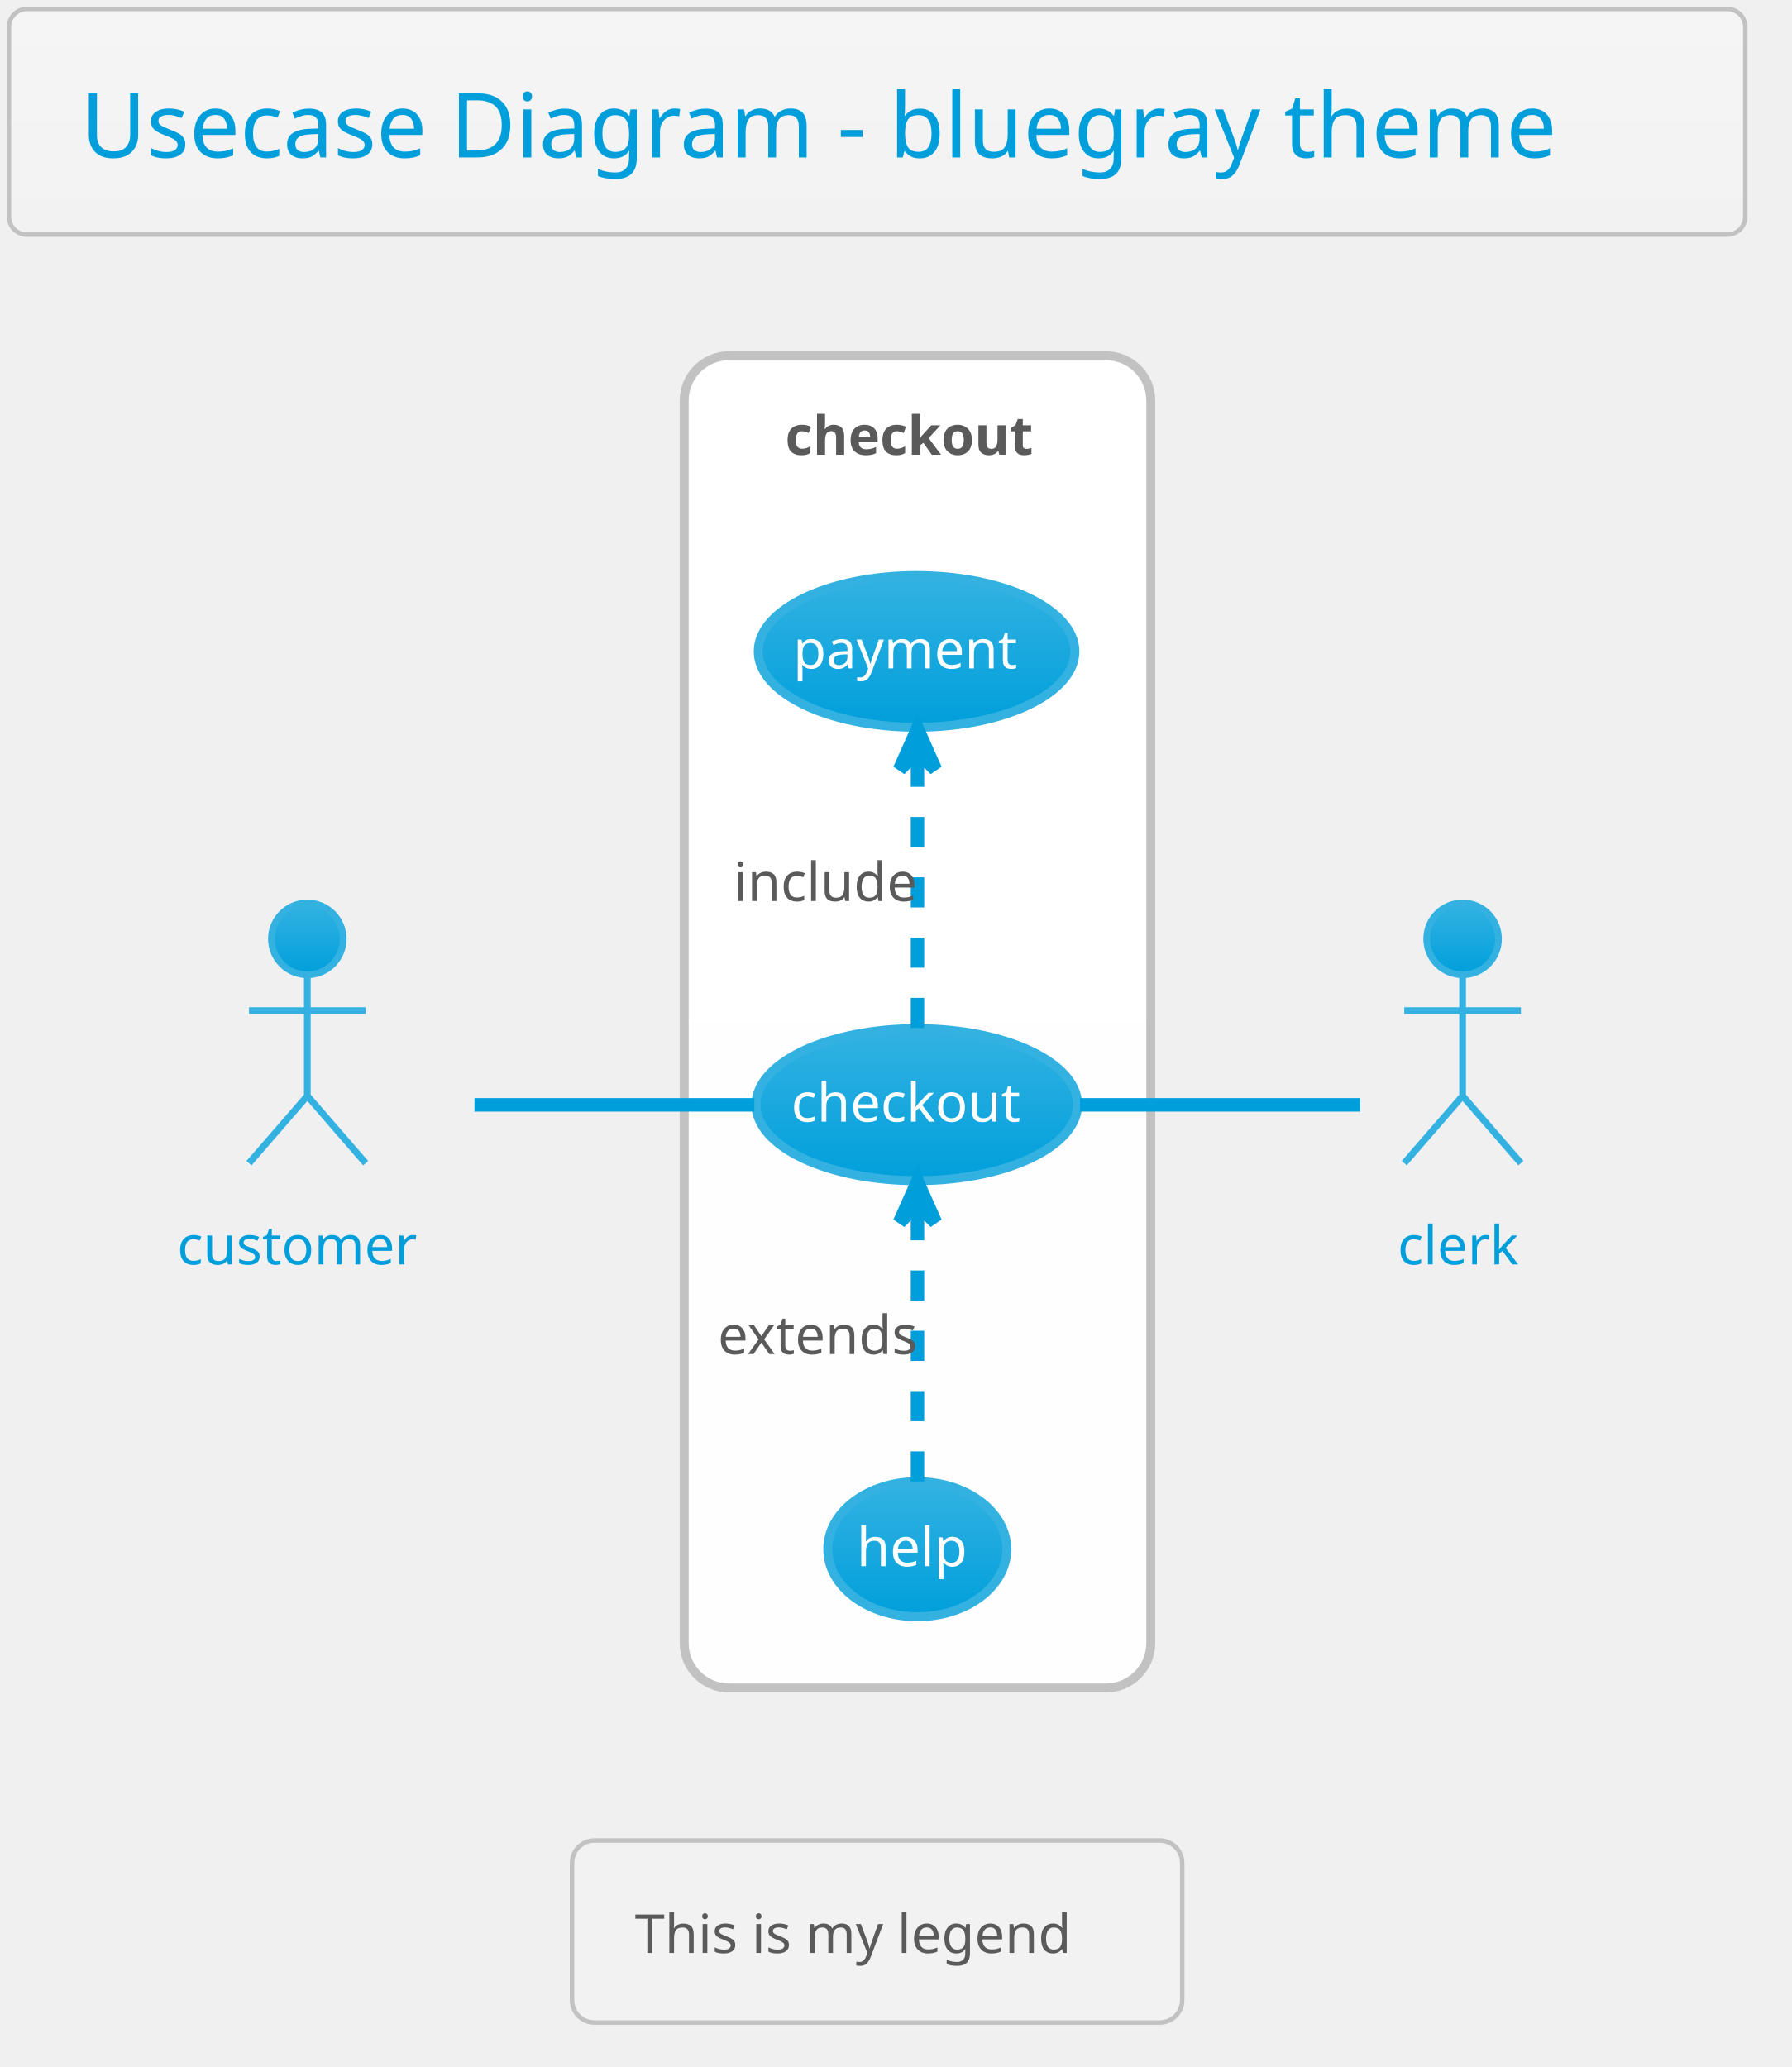
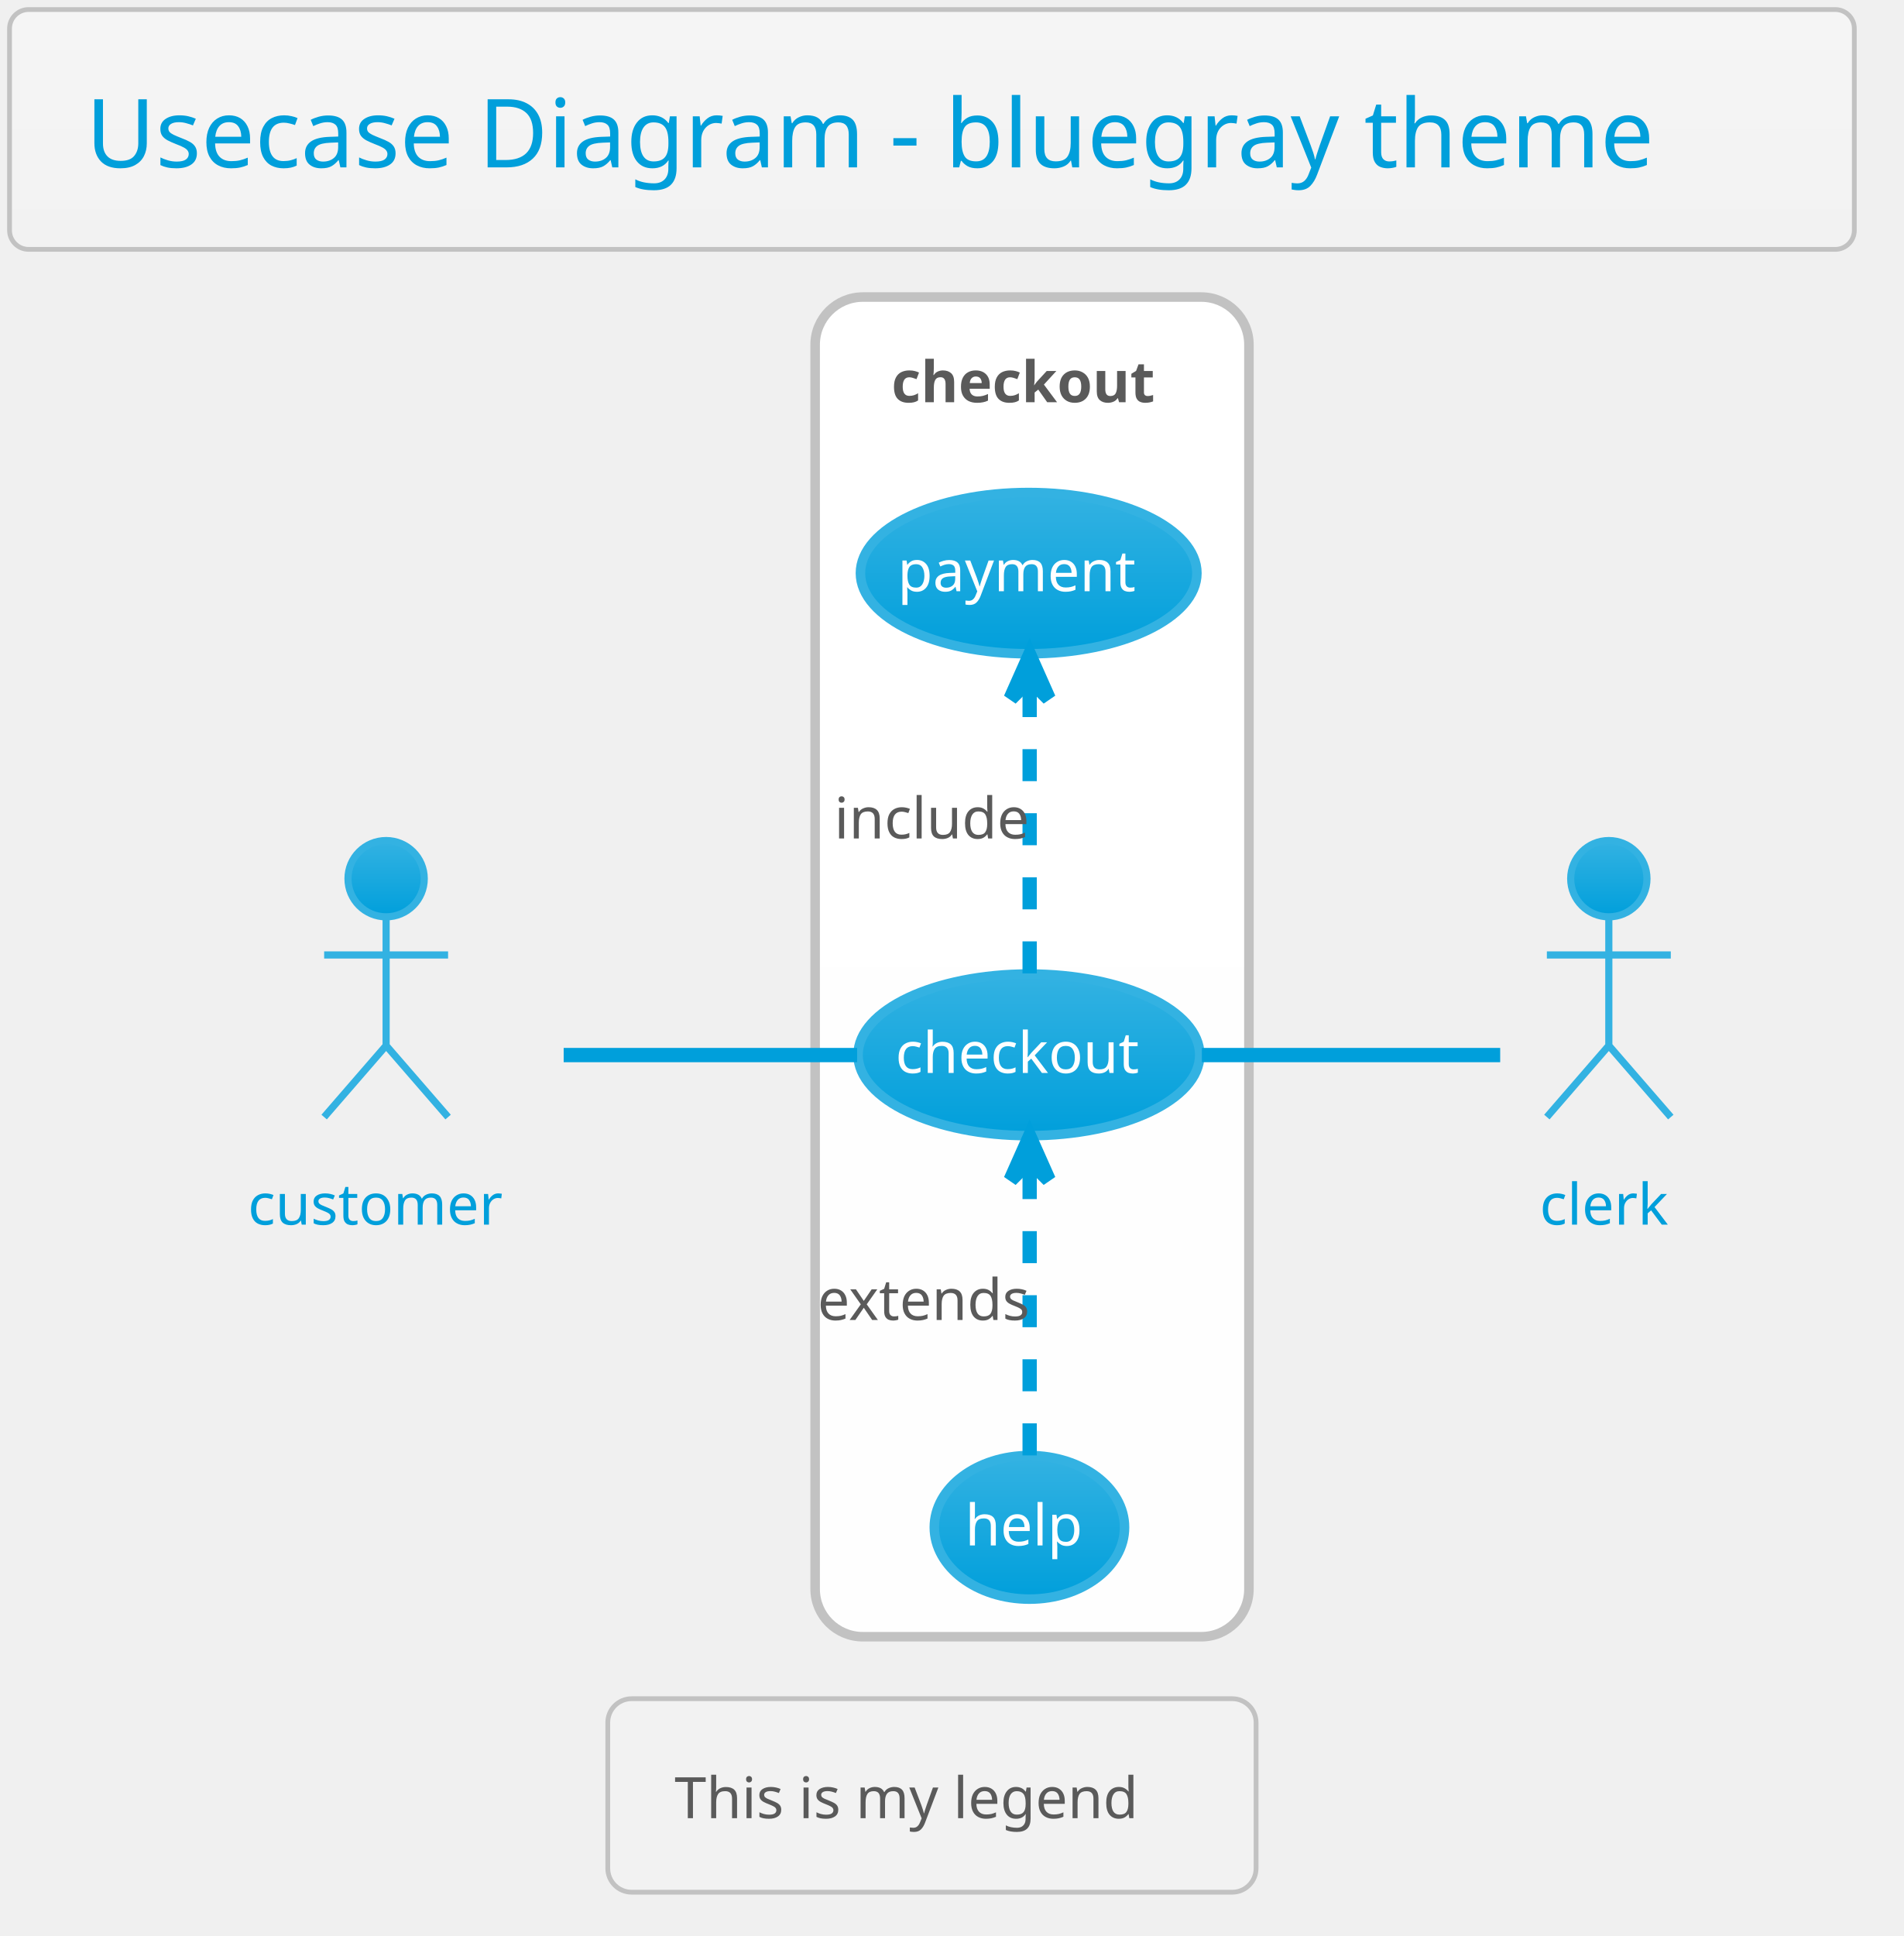
- <svg xmlns="http://www.w3.org/2000/svg" contentScriptType="application/ecmascript" contentStyleType="text/css" height="480.208px" preserveAspectRatio="none" style="width:416px;height:480px;background:#00000000;" version="1.1" viewBox="0 0 416 480" width="416.667px" zoomAndPan="magnify">
+ <svg xmlns="http://www.w3.org/2000/svg" contentScriptType="application/ecmascript" contentStyleType="text/css" height="423.958px" preserveAspectRatio="none" style="width:416px;height:423px;background:#00000000;" version="1.1" viewBox="0 0 416 423" width="416.667px" zoomAndPan="magnify">
  <defs>
-     <linearGradient id="g1riwvdv514s4z0" x1="50%" x2="50%" y1="0%" y2="100%">
+     <linearGradient id="gar3k4yi1cjth0" x1="50%" x2="50%" y1="0%" y2="100%">
      <stop offset="0%" stop-color="#F5F5F5" />
      <stop offset="100%" stop-color="#F2F2F2" />
    </linearGradient>
-     <linearGradient id="g1riwvdv514s4z1" x1="50%" x2="50%" y1="0%" y2="100%">
+     <linearGradient id="gar3k4yi1cjth1" x1="50%" x2="50%" y1="0%" y2="100%">
      <stop offset="0%" stop-color="#FFFFFF" />
      <stop offset="100%" stop-color="#FEFEFE" />
    </linearGradient>
-     <linearGradient id="g1riwvdv514s4z2" x1="50%" x2="50%" y1="0%" y2="100%">
+     <linearGradient id="gar3k4yi1cjth2" x1="50%" x2="50%" y1="0%" y2="100%">
      <stop offset="0%" stop-color="#33B2E2" />
      <stop offset="100%" stop-color="#009FDB" />
    </linearGradient>
  </defs>
  <g>
-     <rect fill="url(#g1riwvdv514s4z0)" height="52.403" rx="4.167" ry="4.167" style="stroke: #C2C2C2; stroke-width: 1.042;" width="403.125" x="2.083" y="2.083" />
+     <rect fill="url(#gar3k4yi1cjth0)" height="52.403" rx="4.167" ry="4.167" style="stroke: #C2C2C2; stroke-width: 1.042;" width="403.125" x="2.083" y="2.083" />
    <text fill="#009FDB" font-family="Verdana" font-size="20.833" lengthAdjust="spacingAndGlyphs" textLength="369.792" x="18.75" y="36.57">Usecase Diagram - bluegray theme</text>
-     <rect fill="url(#g1riwvdv514s4z1)" height="309.375" rx="10.417" ry="10.417" style="stroke: #C2C2C2; stroke-width: 2.083;" width="108.333" x="158.854" y="82.611" />
-     <text fill="#5A5A5A" font-family="Verdana" font-size="12.5" font-weight="bold" lengthAdjust="spacingAndGlyphs" textLength="61.458" x="182.292" y="105.595">checkout</text>
-     <ellipse cx="212.858" cy="256.519" fill="url(#g1riwvdv514s4z2)" rx="37.337" ry="17.657" style="stroke: #33B2E2; stroke-width: 2.083;" />
-     <text fill="#FFFFFF" font-family="Verdana" font-size="12.5" lengthAdjust="spacingAndGlyphs" textLength="58.333" x="183.691" y="260.469">checkout</text>
-     <ellipse cx="212.805" cy="151.268" fill="url(#g1riwvdv514s4z2)" rx="36.763" ry="17.615" style="stroke: #33B2E2; stroke-width: 2.083;" />
-     <text fill="#FFFFFF" font-family="Verdana" font-size="12.5" lengthAdjust="spacingAndGlyphs" textLength="57.292" x="184.159" y="155.218">payment</text>
-     <ellipse cx="212.97" cy="359.754" fill="url(#g1riwvdv514s4z2)" rx="20.783" ry="15.684" style="stroke: #33B2E2; stroke-width: 2.083;" />
-     <text fill="#FFFFFF" font-family="Verdana" font-size="12.5" lengthAdjust="spacingAndGlyphs" textLength="28.125" x="198.908" y="363.704">help</text>
-     <ellipse cx="71.354" cy="218.028" fill="url(#g1riwvdv514s4z2)" rx="8.333" ry="8.333" style="stroke: #33B2E2; stroke-width: 1.562;" />
-     <path d="M71.354,226.361 L71.354,254.486 M57.812,234.694 L84.896,234.694 M71.354,254.486 L57.812,270.111 M71.354,254.486 L84.896,270.111 " fill="none" style="stroke: #33B2E2; stroke-width: 1.562;" />
-     <text fill="#009FDB" font-family="Verdana" font-size="12.5" lengthAdjust="spacingAndGlyphs" textLength="60.417" x="41.146" y="293.616">customer</text>
-     <ellipse cx="339.583" cy="218.028" fill="url(#g1riwvdv514s4z2)" rx="8.333" ry="8.333" style="stroke: #33B2E2; stroke-width: 1.562;" />
-     <path d="M339.583,226.361 L339.583,254.486 M326.042,234.694 L353.125,234.694 M339.583,254.486 L326.042,270.111 M339.583,254.486 L353.125,270.111 " fill="none" style="stroke: #33B2E2; stroke-width: 1.562;" />
-     <text fill="#009FDB" font-family="Verdana" font-size="12.5" lengthAdjust="spacingAndGlyphs" textLength="30.208" x="324.479" y="293.616">clerk</text>
-     <path d="M110.169,256.569 C130.354,256.569 155.1,256.569 175.142,256.569 " fill="none" id="customer-checkout" style="stroke: #009FDB; stroke-width: 3.125;" />
-     <path d="M213.021,238.722 C213.021,221.038 213.021,193.869 213.021,174.529 " fill="none" id="checkout-&gt;payment" style="stroke: #009FDB; stroke-width: 3.125; stroke-dasharray: 7.0,7.0;" />
-     <polygon fill="#009FDB" points="213.021,169.296,208.854,178.671,213.021,174.504,217.188,178.671,213.021,169.296" style="stroke: #009FDB; stroke-width: 3.125;" />
-     <text fill="#5A5A5A" font-family="Verdana" font-size="12.5" lengthAdjust="spacingAndGlyphs" textLength="45.833" x="170.312" y="209.241">include</text>
-     <path d="M213.021,344.032 C213.021,326.933 213.021,299.377 213.021,279.767 " fill="none" id="help-&gt;checkout" style="stroke: #009FDB; stroke-width: 3.125; stroke-dasharray: 7.0,7.0;" />
-     <polygon fill="#009FDB" points="213.021,274.462,208.854,283.837,213.021,279.671,217.188,283.837,213.021,274.462" style="stroke: #009FDB; stroke-width: 3.125;" />
-     <text fill="#5A5A5A" font-family="Verdana" font-size="12.5" lengthAdjust="spacingAndGlyphs" textLength="53.125" x="166.667" y="314.449">extends</text>
-     <path d="M250.738,256.569 C271.822,256.569 297.644,256.569 315.809,256.569 " fill="none" id="checkout-clerk" style="stroke: #009FDB; stroke-width: 3.125;" />
-     <rect fill="#F2F2F2" height="42.275" rx="5.208" ry="5.208" style="stroke: #C2C2C2; stroke-width: 1.042;" width="141.667" x="132.812" y="427.403" />
-     <text fill="#5A5A5A" font-family="Verdana" font-size="12.5" lengthAdjust="spacingAndGlyphs" textLength="112.5" x="147.396" y="453.512">This is my legend</text>
+     <rect fill="url(#gar3k4yi1cjth1)" height="292.708" rx="10.417" ry="10.417" style="stroke: #C2C2C2; stroke-width: 2.083;" width="94.792" x="178.125" y="64.903" />
+     <text fill="#5A5A5A" font-family="Verdana" font-size="12.5" font-weight="bold" lengthAdjust="spacingAndGlyphs" textLength="61.458" x="194.792" y="87.887">checkout</text>
+     <ellipse cx="224.837" cy="230.477" fill="url(#gar3k4yi1cjth2)" rx="37.337" ry="17.657" style="stroke: #33B2E2; stroke-width: 2.083;" />
+     <text fill="#FFFFFF" font-family="Verdana" font-size="12.5" lengthAdjust="spacingAndGlyphs" textLength="58.333" x="195.67" y="234.427">checkout</text>
+     <ellipse cx="224.784" cy="125.226" fill="url(#gar3k4yi1cjth2)" rx="36.763" ry="17.615" style="stroke: #33B2E2; stroke-width: 2.083;" />
+     <text fill="#FFFFFF" font-family="Verdana" font-size="12.5" lengthAdjust="spacingAndGlyphs" textLength="57.292" x="196.138" y="129.176">payment</text>
+     <ellipse cx="224.95" cy="333.712" fill="url(#gar3k4yi1cjth2)" rx="20.783" ry="15.684" style="stroke: #33B2E2; stroke-width: 2.083;" />
+     <text fill="#FFFFFF" font-family="Verdana" font-size="12.5" lengthAdjust="spacingAndGlyphs" textLength="28.125" x="210.887" y="337.662">help</text>
+     <ellipse cx="84.375" cy="191.986" fill="url(#gar3k4yi1cjth2)" rx="8.333" ry="8.333" style="stroke: #33B2E2; stroke-width: 1.562;" />
+     <path d="M84.375,200.319 L84.375,228.444 M70.833,208.653 L97.917,208.653 M84.375,228.444 L70.833,244.069 M84.375,228.444 L97.917,244.069 " fill="none" style="stroke: #33B2E2; stroke-width: 1.562;" />
+     <text fill="#009FDB" font-family="Verdana" font-size="12.5" lengthAdjust="spacingAndGlyphs" textLength="60.417" x="54.167" y="267.574">customer</text>
+     <ellipse cx="351.562" cy="191.986" fill="url(#gar3k4yi1cjth2)" rx="8.333" ry="8.333" style="stroke: #33B2E2; stroke-width: 1.562;" />
+     <path d="M351.562,200.319 L351.562,228.444 M338.021,208.653 L365.104,208.653 M351.562,228.444 L338.021,244.069 M351.562,228.444 L365.104,244.069 " fill="none" style="stroke: #33B2E2; stroke-width: 1.562;" />
+     <text fill="#009FDB" font-family="Verdana" font-size="12.5" lengthAdjust="spacingAndGlyphs" textLength="30.208" x="336.458" y="267.574">clerk</text>
+     <path d="M123.174,230.528 C143.173,230.528 167.461,230.528 187.299,230.528 " fill="none" id="customer-checkout" style="stroke: #009FDB; stroke-width: 3.125;" />
+     <path d="M225,212.681 C225,194.997 225,167.827 225,148.487 " fill="none" id="checkout-&gt;payment" style="stroke: #009FDB; stroke-width: 3.125; stroke-dasharray: 7.0,7.0;" />
+     <polygon fill="#009FDB" points="225,143.254,220.833,152.629,225,148.462,229.167,152.629,225,143.254" style="stroke: #009FDB; stroke-width: 3.125;" />
+     <text fill="#5A5A5A" font-family="Verdana" font-size="12.5" lengthAdjust="spacingAndGlyphs" textLength="45.833" x="182.292" y="183.199">include</text>
+     <path d="M225,317.99 C225,300.891 225,273.336 225,253.726 " fill="none" id="help-&gt;checkout" style="stroke: #009FDB; stroke-width: 3.125; stroke-dasharray: 7.0,7.0;" />
+     <polygon fill="#009FDB" points="225,248.421,220.833,257.796,225,253.629,229.167,257.796,225,248.421" style="stroke: #009FDB; stroke-width: 3.125;" />
+     <text fill="#5A5A5A" font-family="Verdana" font-size="12.5" lengthAdjust="spacingAndGlyphs" textLength="53.125" x="178.646" y="288.407">extends</text>
+     <path d="M262.63,230.528 C283.761,230.528 309.486,230.528 327.821,230.528 " fill="none" id="checkout-clerk" style="stroke: #009FDB; stroke-width: 3.125;" />
+     <rect fill="#F2F2F2" height="42.275" rx="5.208" ry="5.208" style="stroke: #C2C2C2; stroke-width: 1.042;" width="141.667" x="132.812" y="371.153" />
+     <text fill="#5A5A5A" font-family="Verdana" font-size="12.5" lengthAdjust="spacingAndGlyphs" textLength="112.5" x="147.396" y="397.262">This is my legend</text>
  </g>
</svg>
